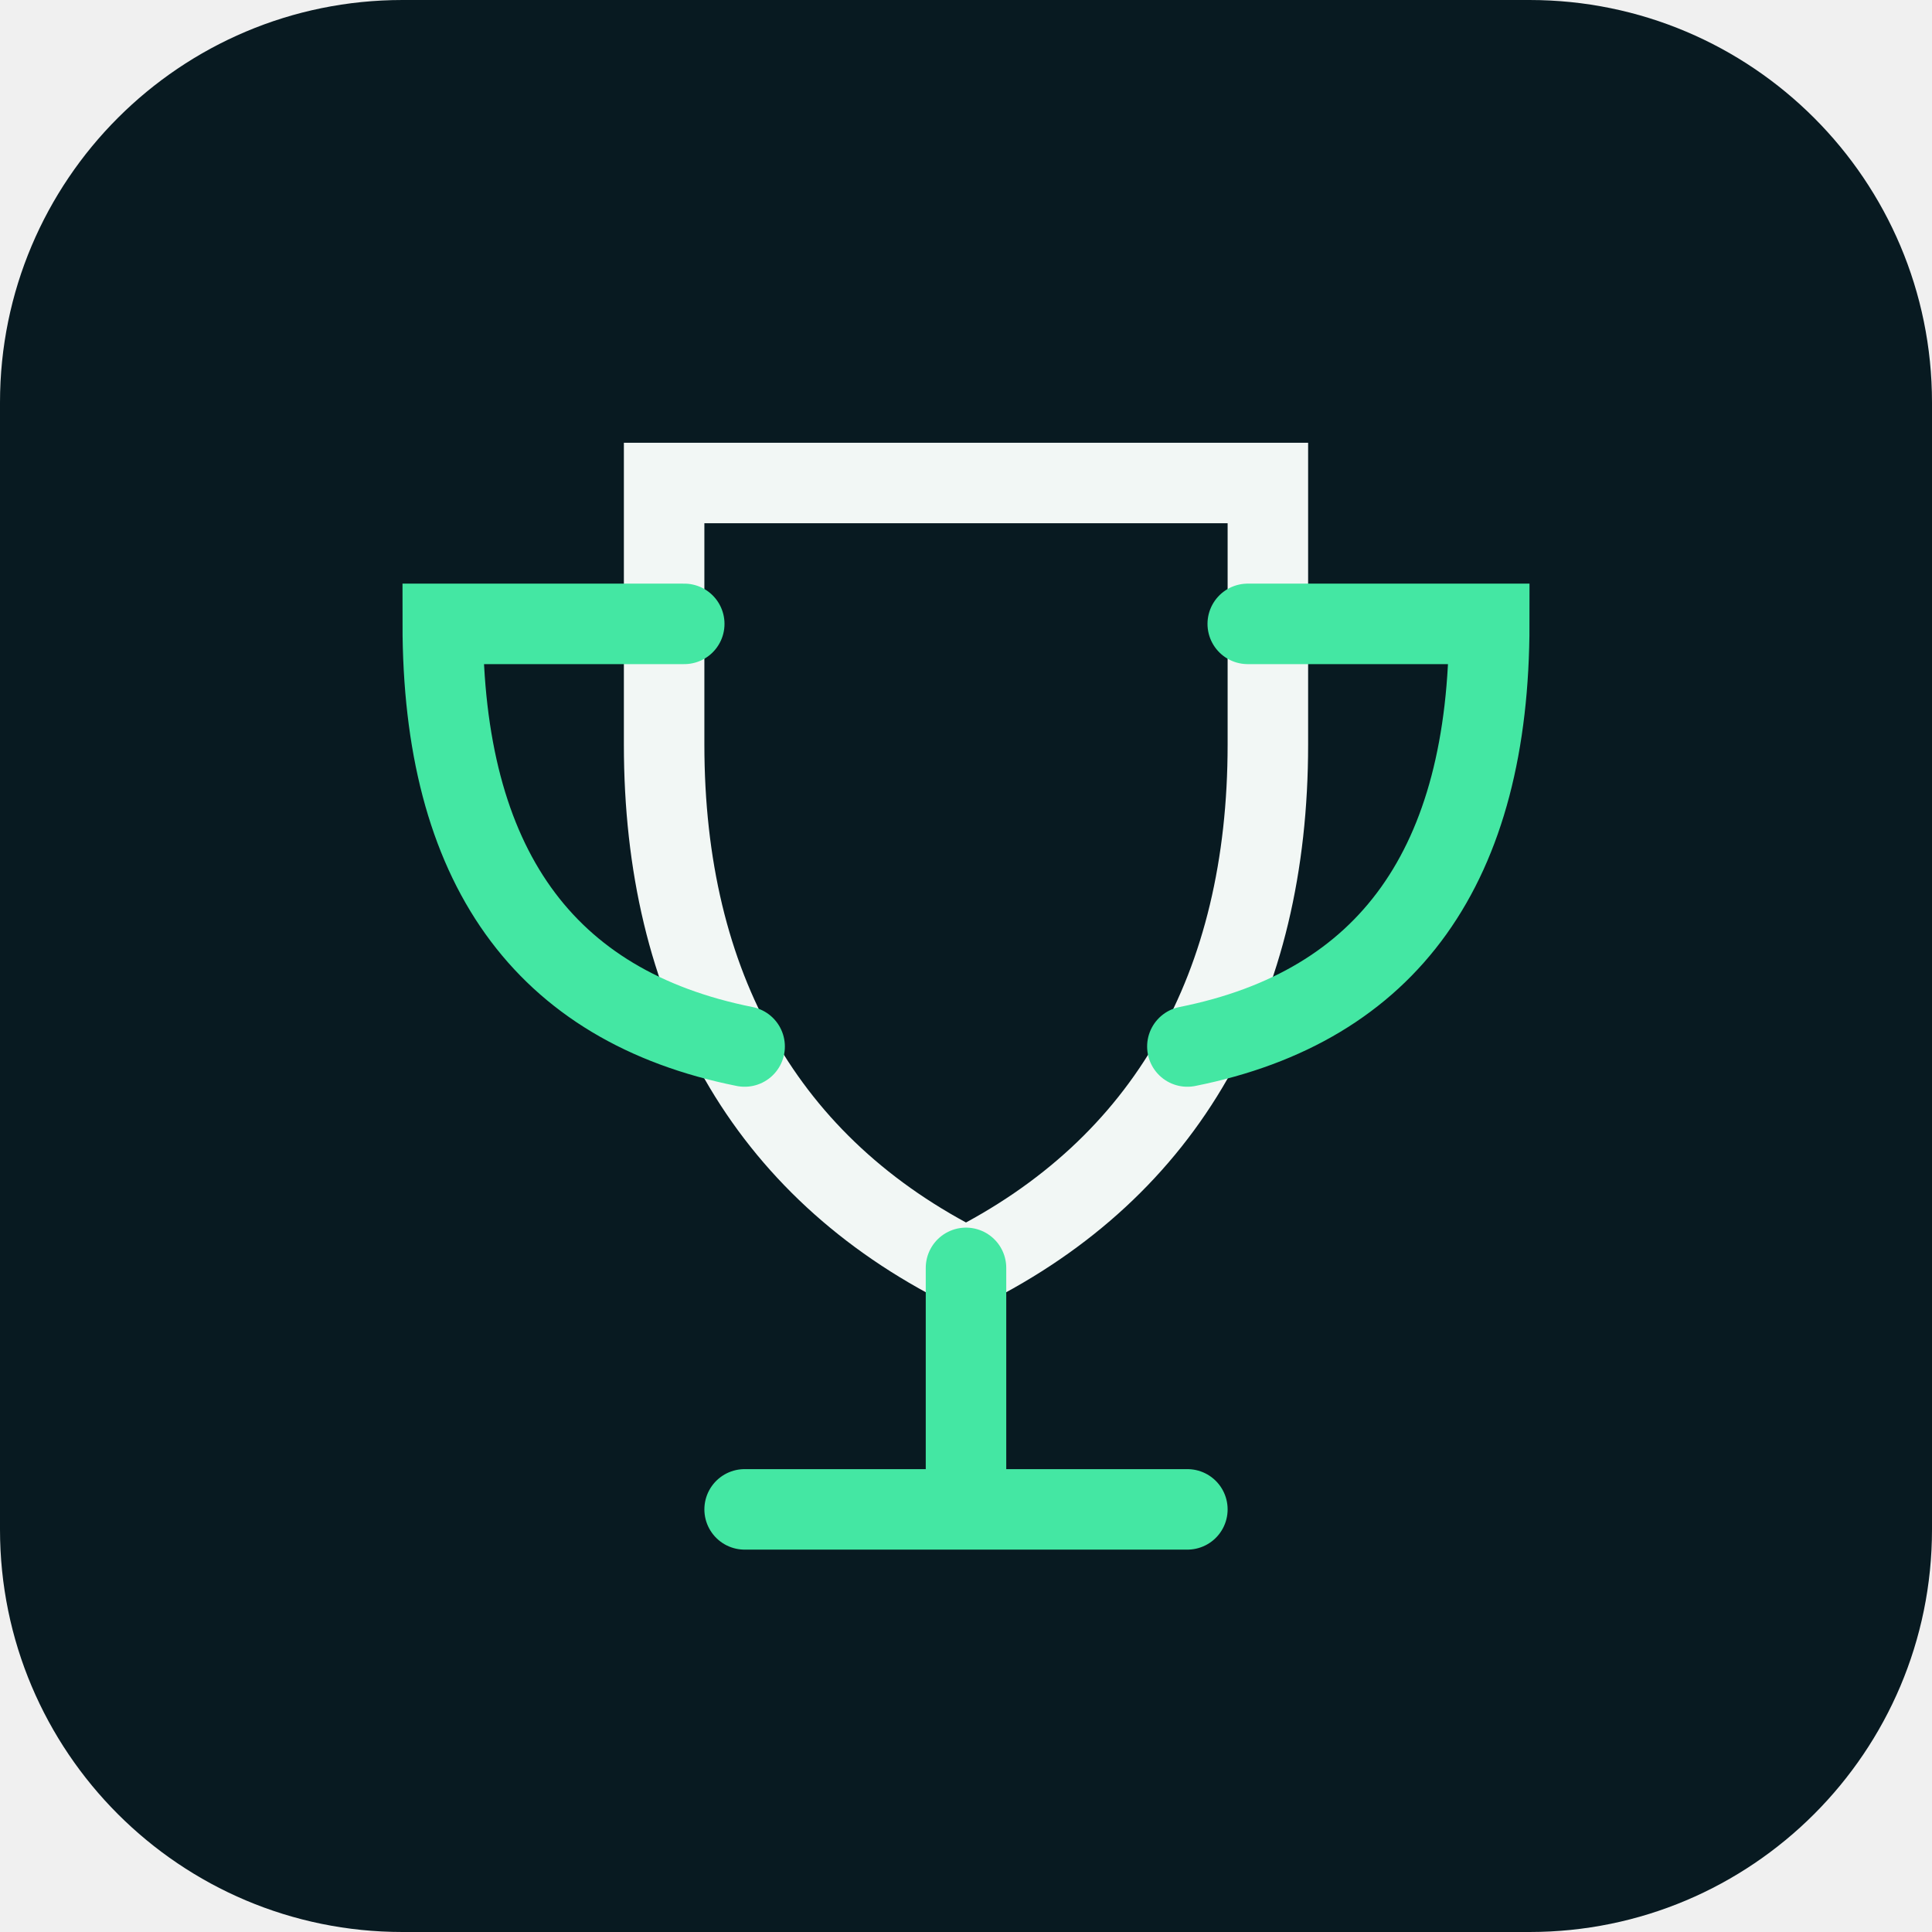
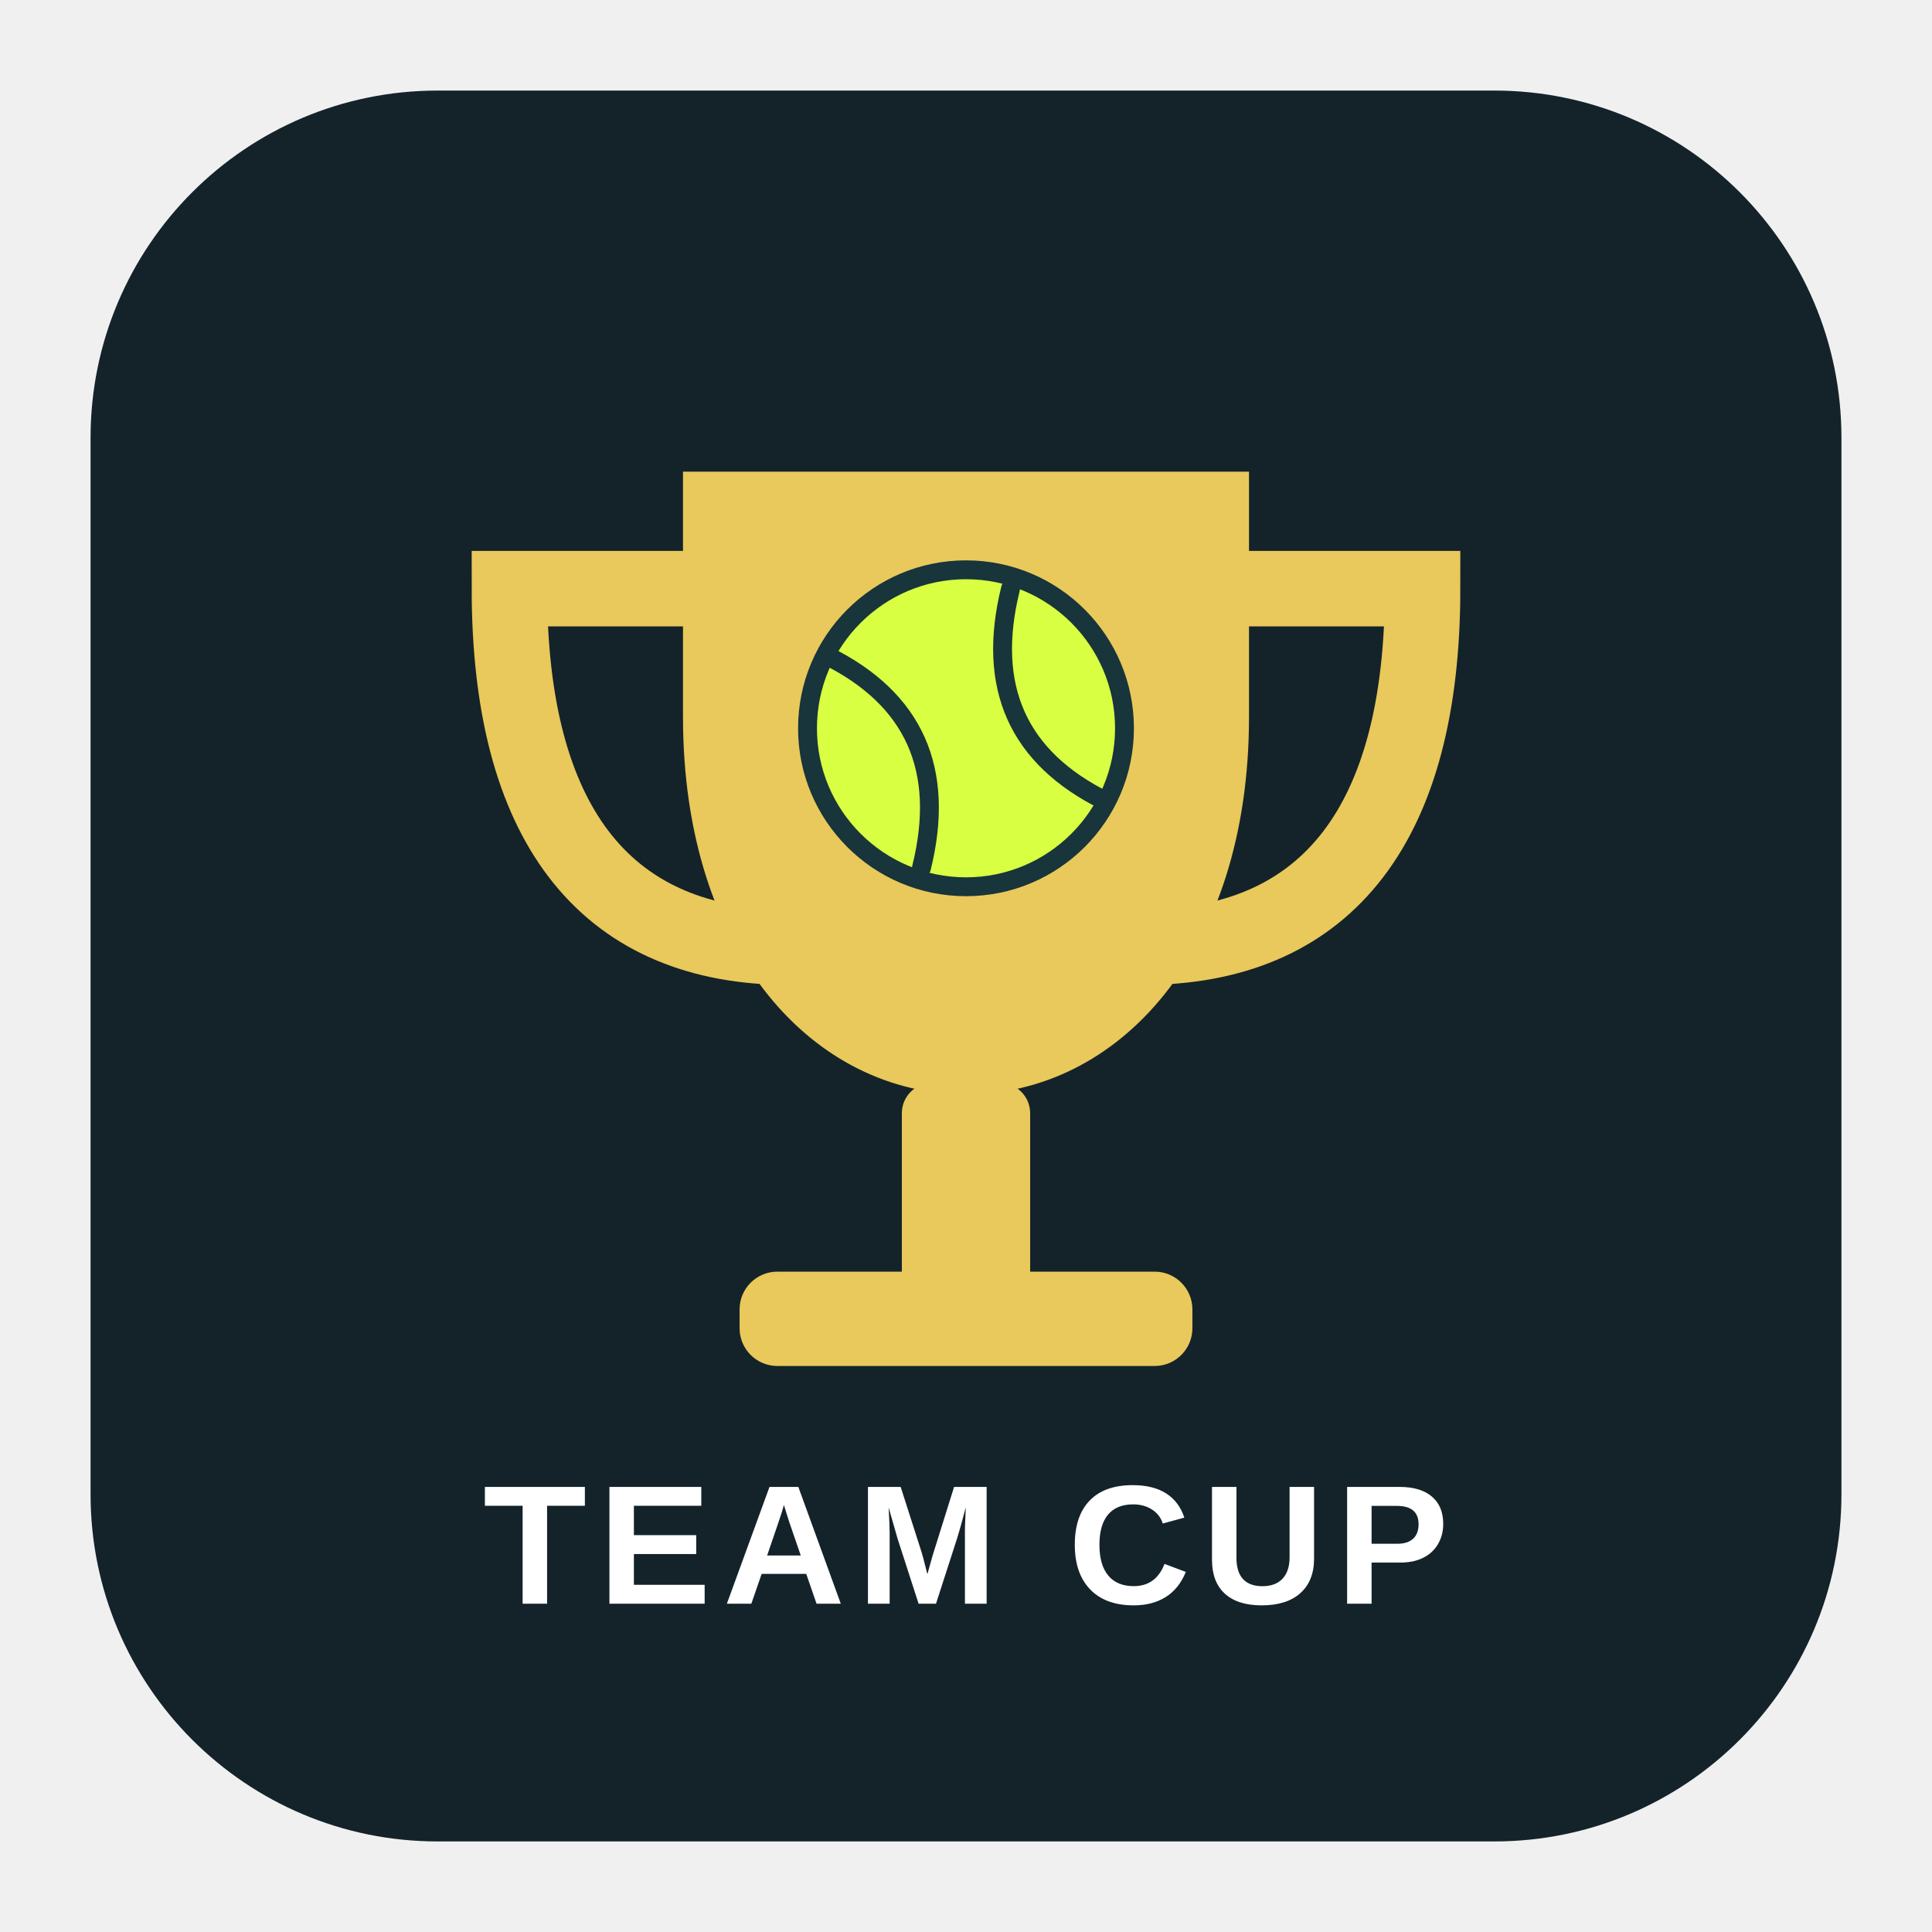
- <svg xmlns="http://www.w3.org/2000/svg" viewBox="0 0 96 96">
-   <rect width="96" height="96" rx="20" fill="#081a21" />
-   <path d="M33 24h30v13c0 12-5 21-15 26-10-5-15-14-15-26V24Z" fill="none" stroke="#f2f7f5" stroke-width="4" />
-   <path d="M34 31H22c0 12 5 19 15 21M62 31h12c0 12-5 19-15 21M48 63v10M37 75h22" fill="none" stroke="#44e7a3" stroke-width="4" stroke-linecap="round" />
+ <svg xmlns="http://www.w3.org/2000/svg" width="512" height="512" viewBox="0 0 512 512" role="img" aria-label="Team Cup">
+   <rect x="24" y="24" width="464" height="464" rx="92" fill="#132329" />
+   <path d="M181 125 H331 V190 C331 253 296 290 256 290 C216 290 181 253 181 190 Z" fill="#E9C85C" />
+   <path d="M181 156 H135 C135 218 160 250 207 251" fill="none" stroke="#E9C85C" stroke-width="20" stroke-linecap="round" />
+   <path d="M331 156 H377 C377 218 352 250 305 251" fill="none" stroke="#E9C85C" stroke-width="20" stroke-linecap="round" />
+   <rect x="239" y="287" width="34" height="58" rx="8" fill="#E9C85C" />
+   <rect x="196" y="337" width="120" height="25" rx="10" fill="#E9C85C" />
+   <circle cx="256" cy="193" r="42" fill="#D9FF42" stroke="#17353A" stroke-width="5" />
+   <path d="M 219.0,173.7 Q 253.9,190.9 244.2,230.0" fill="none" stroke="#17353A" stroke-width="5" stroke-linecap="round" />
+   <path d="M 293.0,212.3 Q 258.1,195.1 267.8,156.0" fill="none" stroke="#17353A" stroke-width="5" stroke-linecap="round" />
+   <text x="256" y="425" text-anchor="middle" font-family="Arial, Helvetica, sans-serif" font-size="45" font-weight="900" letter-spacing="3" fill="#fff" style="">TEAM CUP</text>
</svg>
